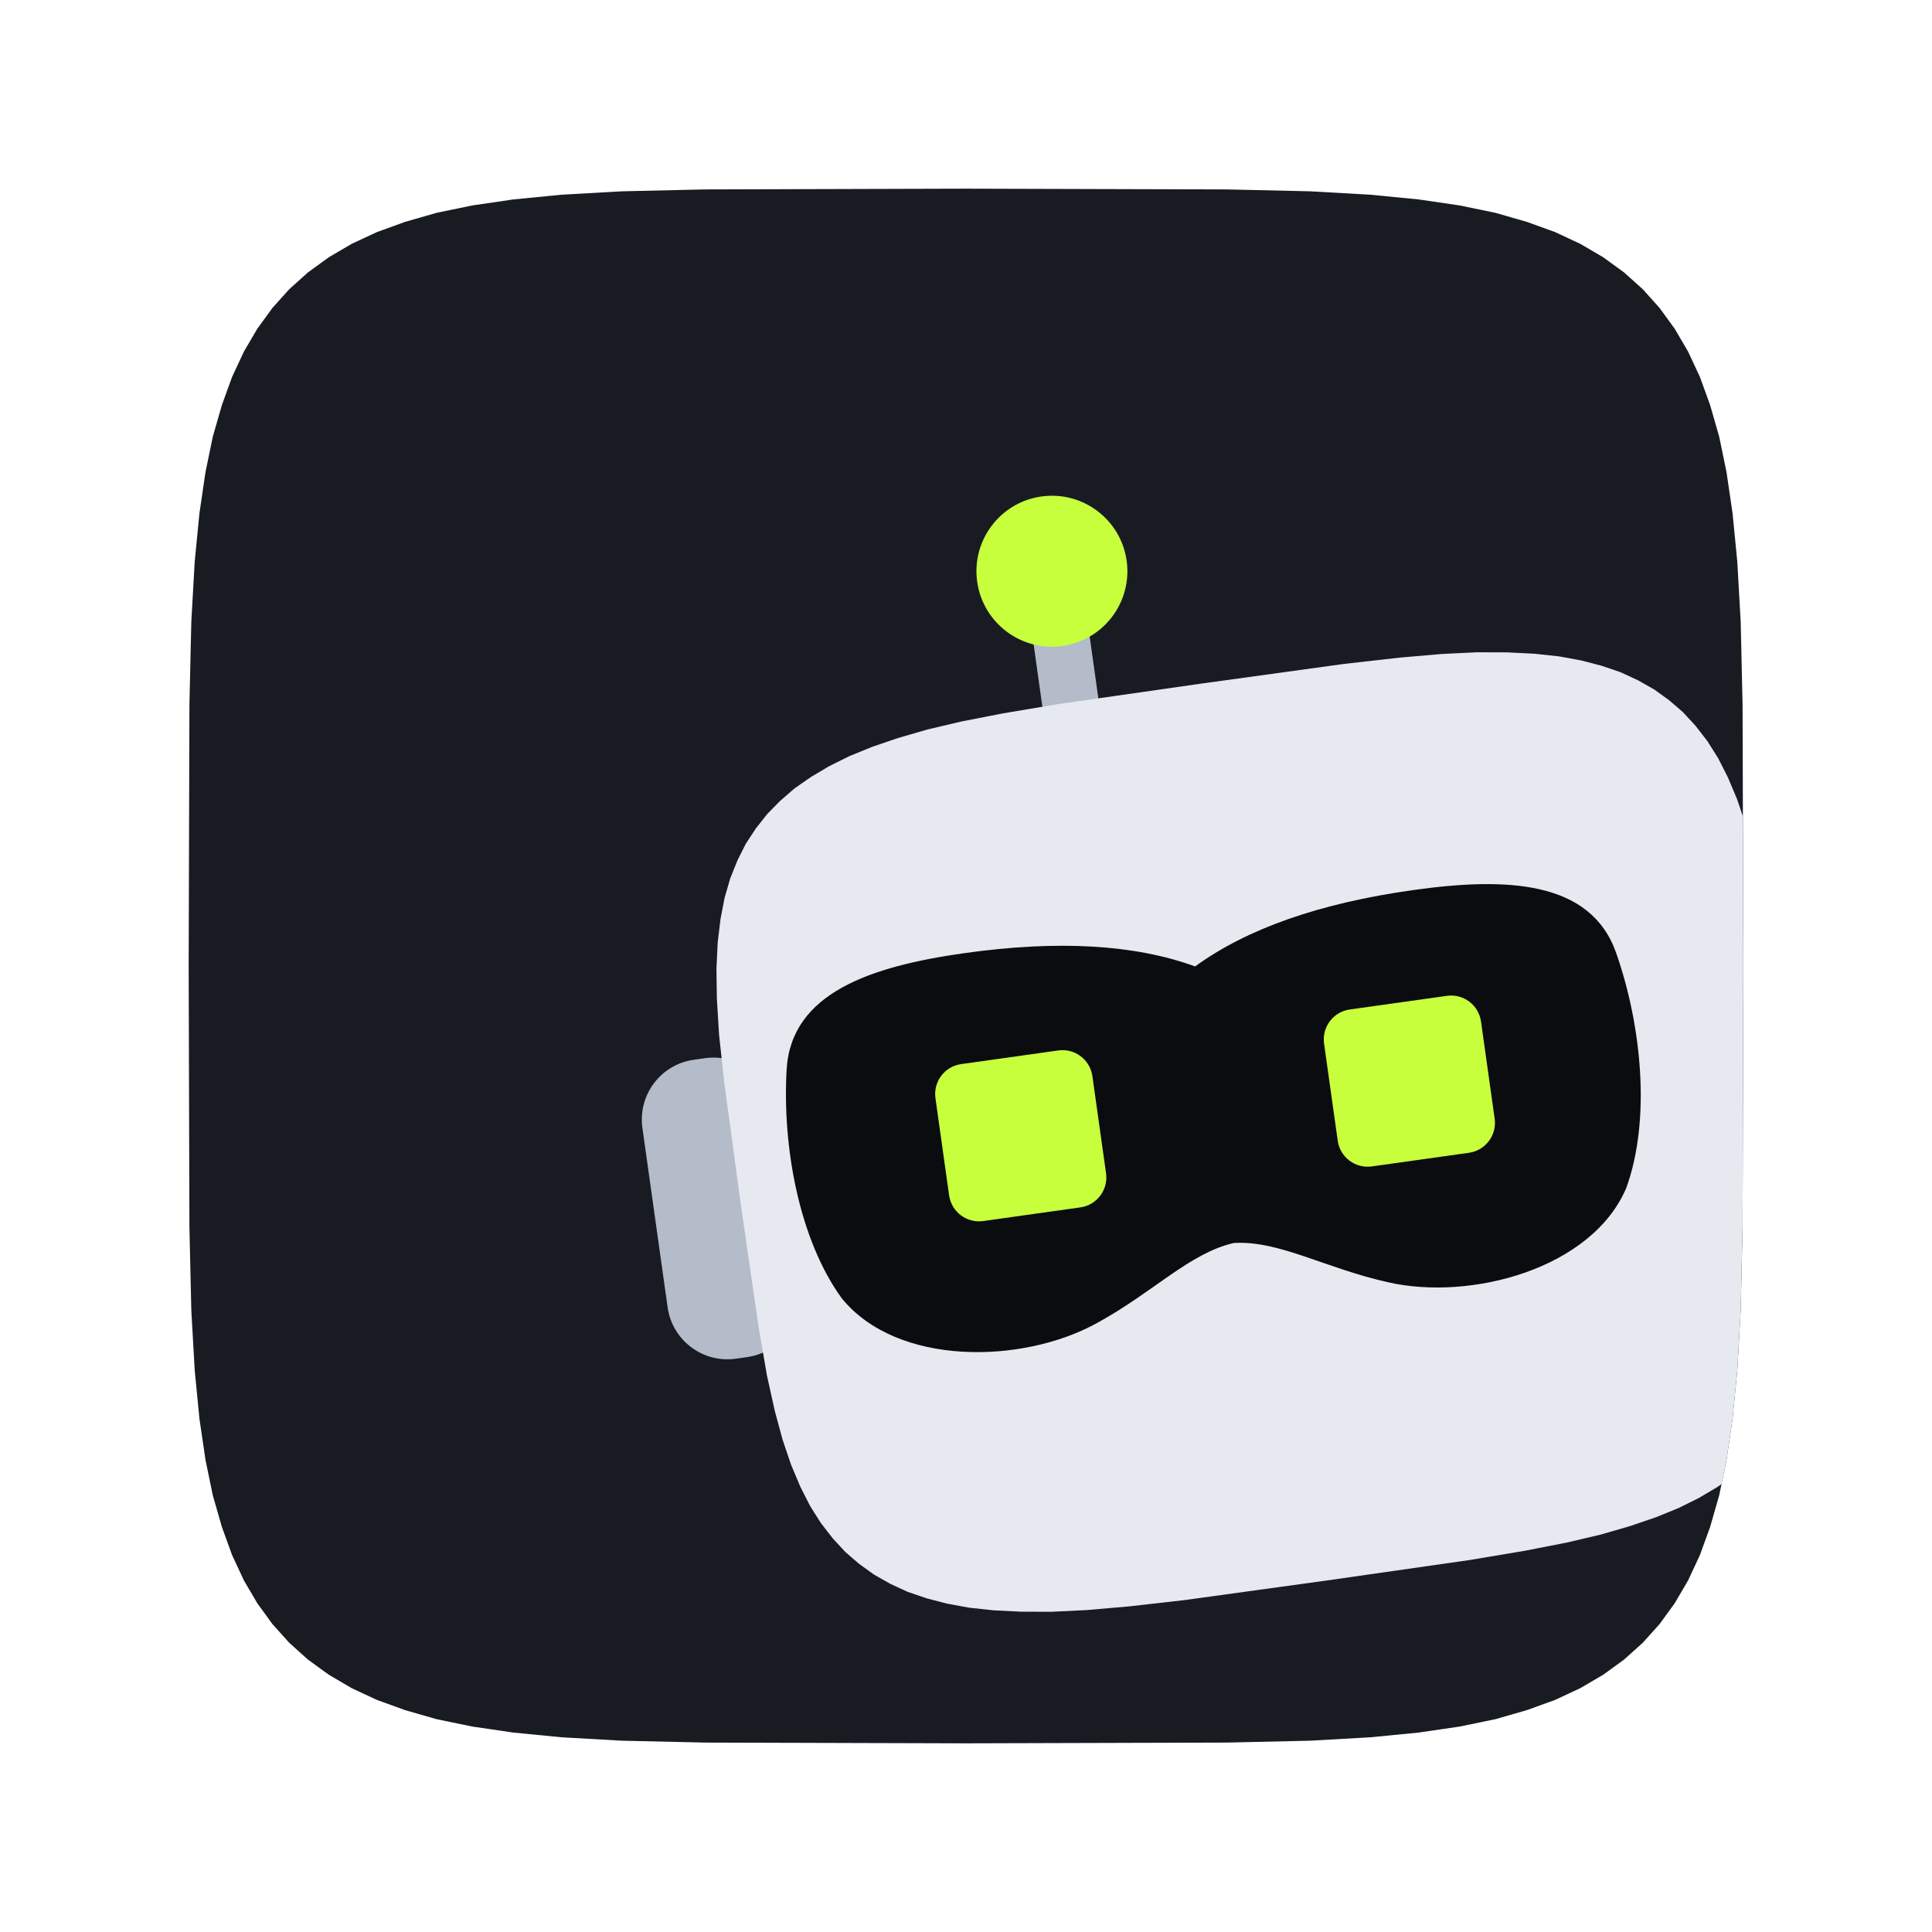
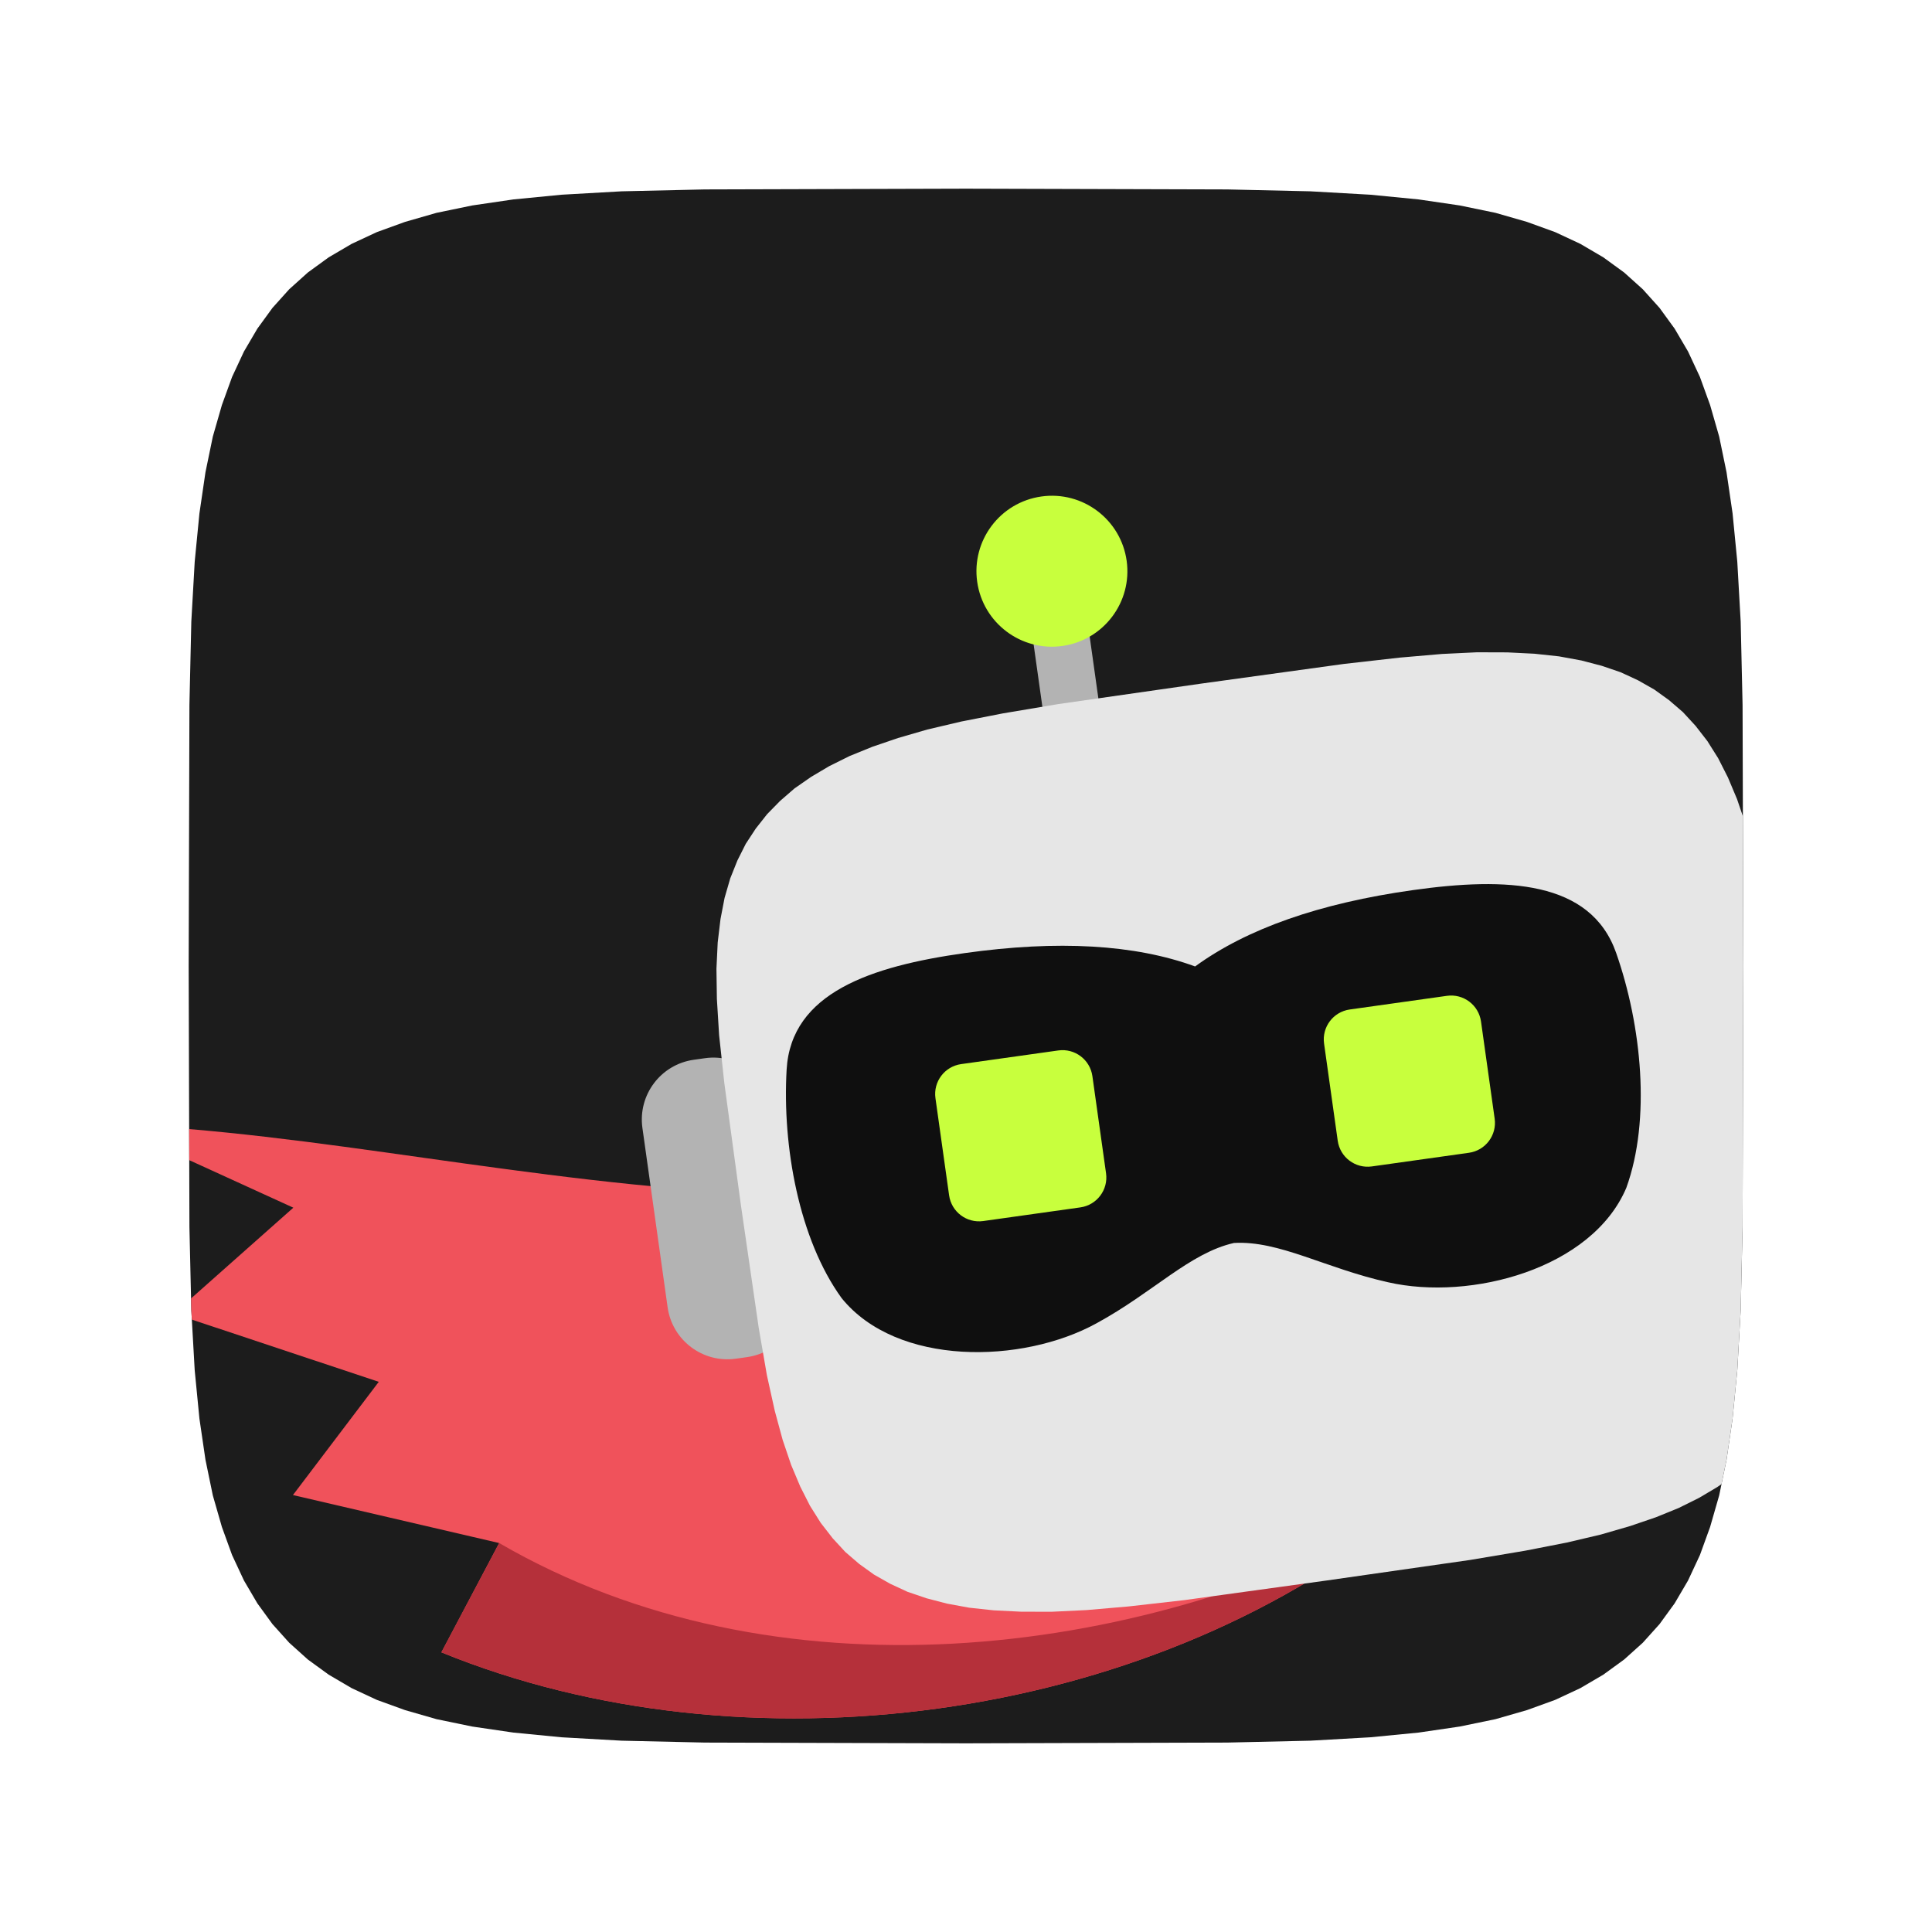
<svg xmlns="http://www.w3.org/2000/svg" viewBox="0 0 2048 2048">
  <g transform="scale(2)">
-     <path d="M924 512 L923.6 650.4 L922.6 694.5 L920.8 726.3 L918.3 751.9 L915.1 773.7 L911.2 792.6 L906.4 809.3 L901 824.2 L894.7 837.7 L887.6 849.8 L879.6 860.8 L870.7 870.7 L860.8 879.6 L849.8 887.6 L837.7 894.7 L824.2 901 L809.3 906.4 L792.6 911.2 L773.7 915.1 L751.9 918.3 L726.3 920.8 L694.5 922.6 L650.4 923.6 L512 924 L373.6 923.6 L329.5 922.6 L297.7 920.8 L272.1 918.3 L250.3 915.1 L231.4 911.2 L214.7 906.4 L199.8 901 L186.3 894.7 L174.2 887.6 L163.2 879.6 L153.3 870.7 L144.4 860.8 L136.4 849.8 L129.3 837.7 L123 824.2 L117.6 809.3 L112.8 792.6 L108.9 773.7 L105.7 751.9 L103.2 726.3 L101.4 694.5 L100.4 650.4 L100 512 L100.4 373.6 L101.4 329.5 L103.2 297.7 L105.7 272.1 L108.9 250.3 L112.8 231.4 L117.6 214.7 L123 199.8 L129.3 186.3 L136.4 174.2 L144.4 163.2 L153.3 153.3 L163.2 144.4 L174.2 136.4 L186.3 129.3 L199.8 123 L214.7 117.6 L231.4 112.8 L250.3 108.9 L272.1 105.7 L297.7 103.2 L329.5 101.4 L373.6 100.4 L512 100 L650.4 100.4 L694.5 101.4 L726.3 103.2 L751.9 105.7 L773.7 108.9 L792.6 112.8 L809.3 117.6 L824.2 123 L837.7 129.3 L849.8 136.4 L860.8 144.4 L870.7 153.3 L879.6 163.2 L887.6 174.2 L894.7 186.3 L901 199.8 L906.4 214.7 L911.2 231.4 L915.1 250.3 L918.3 272.1 L920.8 297.7 L922.6 329.5 L923.6 373.6 Z" fill="#191B22" />
+     <path d="M924 512 L923.6 650.4 L922.6 694.5 L920.8 726.3 L918.3 751.9 L915.1 773.7 L911.2 792.6 L906.4 809.3 L901 824.2 L894.7 837.7 L887.6 849.8 L879.6 860.8 L870.7 870.7 L860.8 879.6 L849.8 887.6 L837.7 894.7 L824.2 901 L809.3 906.4 L792.6 911.2 L773.7 915.1 L751.9 918.3 L726.3 920.8 L694.5 922.6 L650.4 923.6 L512 924 L373.6 923.6 L329.5 922.6 L297.7 920.8 L272.1 918.3 L250.3 915.1 L231.4 911.2 L214.7 906.4 L199.8 901 L186.3 894.7 L174.2 887.6 L163.2 879.6 L153.3 870.7 L144.4 860.8 L136.4 849.8 L129.3 837.7 L123 824.2 L117.6 809.3 L112.8 792.6 L108.9 773.7 L105.7 751.9 L103.2 726.3 L101.4 694.5 L100.4 650.4 L100 512 L100.4 373.6 L101.4 329.5 L103.2 297.7 L105.7 272.1 L108.9 250.3 L112.8 231.4 L117.6 214.7 L123 199.8 L129.3 186.3 L136.4 174.2 L144.4 163.2 L153.3 153.3 L163.2 144.4 L174.2 136.4 L186.3 129.3 L199.8 123 L214.7 117.6 L231.4 112.8 L250.3 108.9 L272.1 105.7 L297.7 103.2 L329.5 101.4 L373.6 100.4 L512 100 L650.4 100.4 L694.5 101.4 L726.3 103.2 L751.9 105.7 L773.7 108.9 L792.6 112.8 L809.3 117.6 L824.2 123 L837.7 129.3 L849.8 136.4 L860.8 144.4 L870.7 153.3 L879.6 163.2 L887.6 174.2 L894.7 186.3 L901 199.8 L906.4 214.7 L911.2 231.4 L915.1 250.3 L918.3 272.1 L920.8 297.7 L922.6 329.5 L923.6 373.6 Z" fill="#1C1C1C" />
    <clipPath id="sidekick-tile">
      <path d="M924 512 L923.6 650.4 L922.6 694.5 L920.8 726.3 L918.3 751.9 L915.1 773.7 L911.2 792.6 L906.4 809.3 L901 824.2 L894.7 837.7 L887.6 849.8 L879.6 860.8 L870.7 870.7 L860.8 879.6 L849.8 887.6 L837.7 894.7 L824.2 901 L809.3 906.4 L792.6 911.2 L773.7 915.1 L751.9 918.3 L726.3 920.8 L694.5 922.6 L650.4 923.6 L512 924 L373.6 923.6 L329.5 922.6 L297.7 920.8 L272.1 918.3 L250.3 915.1 L231.4 911.2 L214.7 906.4 L199.8 901 L186.3 894.7 L174.2 887.6 L163.2 879.6 L153.3 870.7 L144.4 860.8 L136.4 849.8 L129.3 837.7 L123 824.2 L117.6 809.3 L112.8 792.6 L108.9 773.7 L105.7 751.9 L103.2 726.3 L101.4 694.5 L100.4 650.4 L100 512 L100.4 373.6 L101.4 329.5 L103.2 297.7 L105.7 272.1 L108.9 250.3 L112.8 231.4 L117.6 214.7 L123 199.8 L129.3 186.3 L136.4 174.2 L144.4 163.2 L153.3 153.3 L163.2 144.4 L174.2 136.4 L186.3 129.3 L199.8 123 L214.7 117.6 L231.4 112.8 L250.3 108.9 L272.1 105.7 L297.7 103.2 L329.5 101.4 L373.6 100.4 L512 100 L650.4 100.4 L694.5 101.4 L726.3 103.2 L751.9 105.7 L773.7 108.9 L792.6 112.8 L809.3 117.6 L824.2 123 L837.7 129.3 L849.8 136.4 L860.8 144.4 L870.7 153.3 L879.6 163.2 L887.6 174.2 L894.7 186.3 L901 199.8 L906.4 214.7 L911.2 231.4 L915.1 250.3 L918.3 272.1 L920.8 297.7 L922.6 329.5 L923.6 373.6 Z" />
    </clipPath>
    <g clip-path="url(#sidekick-tile)">
      <g transform="rotate(-8 670 600)">
-         <rect x="585" y="290" width="30" height="90" rx="15" fill="#B4BBC9" />
+         <g transform="translate(670 600)">
+           <g data-pivot="0 212.4">
+             <path d="M42.7 212.4 C-106.9 301.6 -320.6 299.5 -470.2 212.4 L-431.8 159.3 L-536.5 118.9 L-483.1 65.8 L-585.6 14.9 L-515.1 -31.9 L-604.9 -89.2 C-498 -70.1 -391.1 -27.6 -267.2 -4.2 Z" fill="#F0525B" />
+             <path d="M-470.2 212.4 C-320.6 299.5 -106.9 301.6 42.7 212.4 C-106.9 267.6 -299.2 263.4 -431.8 159.3 Z" fill="#B5303A" />
+           </g>
+         </g>
+         <rect x="585" y="290" width="30" height="90" rx="15" fill="#B3B3B3" />
        <circle cx="600" cy="290" r="40" fill="#C8FF3D" />
-         <rect x="344" y="520" width="70" height="160" rx="32" fill="#B4BBC9" />
-         <path d="M950 600 L949.7 665.5 L948.9 691 L947.4 710.2 L945.4 726.1 L942.8 739.8 L939.6 751.9 L935.9 762.7 L931.5 772.5 L926.4 781.4 L920.8 789.5 L914.4 796.8 L907.4 803.5 L899.6 809.5 L891.1 815 L881.6 819.8 L871.3 824.1 L859.9 827.9 L847.2 831.1 L833.1 833.8 L817.1 836.1 L798.6 837.8 L776.2 839 L746.4 839.8 L670 840 L593.6 839.8 L563.8 839 L541.4 837.8 L522.9 836.1 L506.9 833.8 L492.8 831.1 L480.1 827.9 L468.7 824.1 L458.4 819.8 L448.9 815 L440.4 809.5 L432.6 803.5 L425.6 796.8 L419.2 789.5 L413.6 781.4 L408.5 772.5 L404.1 762.7 L400.4 751.9 L397.2 739.8 L394.6 726.1 L392.6 710.2 L391.1 691 L390.3 665.5 L390 600 L390.3 534.5 L391.1 509 L392.6 489.8 L394.6 473.9 L397.2 460.2 L400.4 448.1 L404.1 437.3 L408.5 427.5 L413.6 418.6 L419.2 410.5 L425.6 403.2 L432.6 396.5 L440.4 390.5 L448.9 385 L458.4 380.2 L468.7 375.9 L480.1 372.1 L492.8 368.9 L506.9 366.2 L522.9 363.9 L541.4 362.2 L563.8 361 L593.6 360.2 L670 360 L746.4 360.2 L776.2 361 L798.6 362.2 L817.1 363.9 L833.1 366.2 L847.2 368.9 L859.9 372.1 L871.3 375.9 L881.6 380.2 L891.1 385 L899.6 390.5 L907.4 396.5 L914.4 403.2 L920.8 410.5 L926.4 418.6 L931.5 427.5 L935.9 437.3 L939.6 448.1 L942.8 460.2 L945.4 473.9 L947.4 489.8 L948.9 509 L949.7 534.5 Z" fill="#E6E9F0" />
+         <rect x="344" y="520" width="70" height="160" rx="32" fill="#B3B3B3" />
+         <path d="M950 600 L949.7 665.5 L948.9 691 L947.4 710.2 L945.4 726.1 L942.8 739.8 L939.6 751.9 L935.9 762.7 L931.5 772.5 L926.4 781.4 L920.8 789.5 L914.4 796.8 L907.4 803.5 L899.6 809.5 L891.1 815 L881.6 819.8 L871.3 824.1 L859.9 827.9 L847.2 831.1 L833.1 833.8 L817.1 836.1 L798.6 837.8 L776.2 839 L746.4 839.8 L670 840 L593.6 839.8 L563.8 839 L541.4 837.8 L522.9 836.1 L506.9 833.8 L492.8 831.1 L480.1 827.9 L468.7 824.1 L458.4 819.8 L448.9 815 L440.4 809.5 L432.6 803.5 L425.6 796.8 L419.2 789.5 L413.6 781.4 L408.5 772.5 L404.1 762.7 L400.4 751.9 L397.2 739.8 L394.6 726.1 L392.6 710.2 L391.1 691 L390.3 665.5 L390 600 L390.3 534.5 L391.1 509 L392.6 489.8 L394.6 473.9 L397.2 460.2 L400.4 448.1 L404.1 437.3 L408.5 427.5 L413.6 418.6 L419.2 410.5 L425.6 403.2 L432.6 396.5 L440.4 390.5 L448.9 385 L458.4 380.2 L468.7 375.9 L480.1 372.1 L492.8 368.9 L506.9 366.2 L522.9 363.9 L541.4 362.2 L563.8 361 L593.6 360.2 L670 360 L746.4 360.2 L776.2 361 L798.6 362.2 L817.1 363.9 L833.1 366.2 L847.2 368.9 L859.9 372.1 L871.3 375.9 L881.6 380.2 L891.1 385 L899.6 390.5 L907.4 396.5 L914.4 403.2 L920.8 410.5 L926.4 418.6 L931.5 427.5 L935.9 437.3 L939.6 448.1 L942.8 460.2 L945.4 473.9 L947.4 489.8 L948.9 509 L949.7 534.5 Z" fill="#E6E6E6" />
        <g transform="translate(646 592)">
-           <path d="M0 -84 C30 -100 70 -108 120 -108 C170 -108 214 -100 222 -60 C230 -20 228 30 210 64 C186 104 120 112 78 96 C46 84 24 66 0 64 C-24 66 -46 84 -78 96 C-120 112 -186 104 -210 64 C-228 30 -230 -20 -222 -60 C-214 -100 -170 -108 -120 -108 C-70 -108 -30 -100 0 -84 Z" fill="#0B0C10" />
+           <path d="M0 -84 C30 -100 70 -108 120 -108 C170 -108 214 -100 222 -60 C230 -20 228 30 210 64 C186 104 120 112 78 96 C46 84 24 66 0 64 C-24 66 -46 84 -78 96 C-120 112 -186 104 -210 64 C-228 30 -230 -20 -222 -60 C-214 -100 -170 -108 -120 -108 C-70 -108 -30 -100 0 -84 Z" fill="#0F0F0F" />
          <rect x="-146" y="-50" width="84" height="84" rx="16" fill="#C8FF3D" />
          <rect x="62" y="-50" width="84" height="84" rx="16" fill="#C8FF3D" />
        </g>
      </g>
    </g>
  </g>
</svg>
